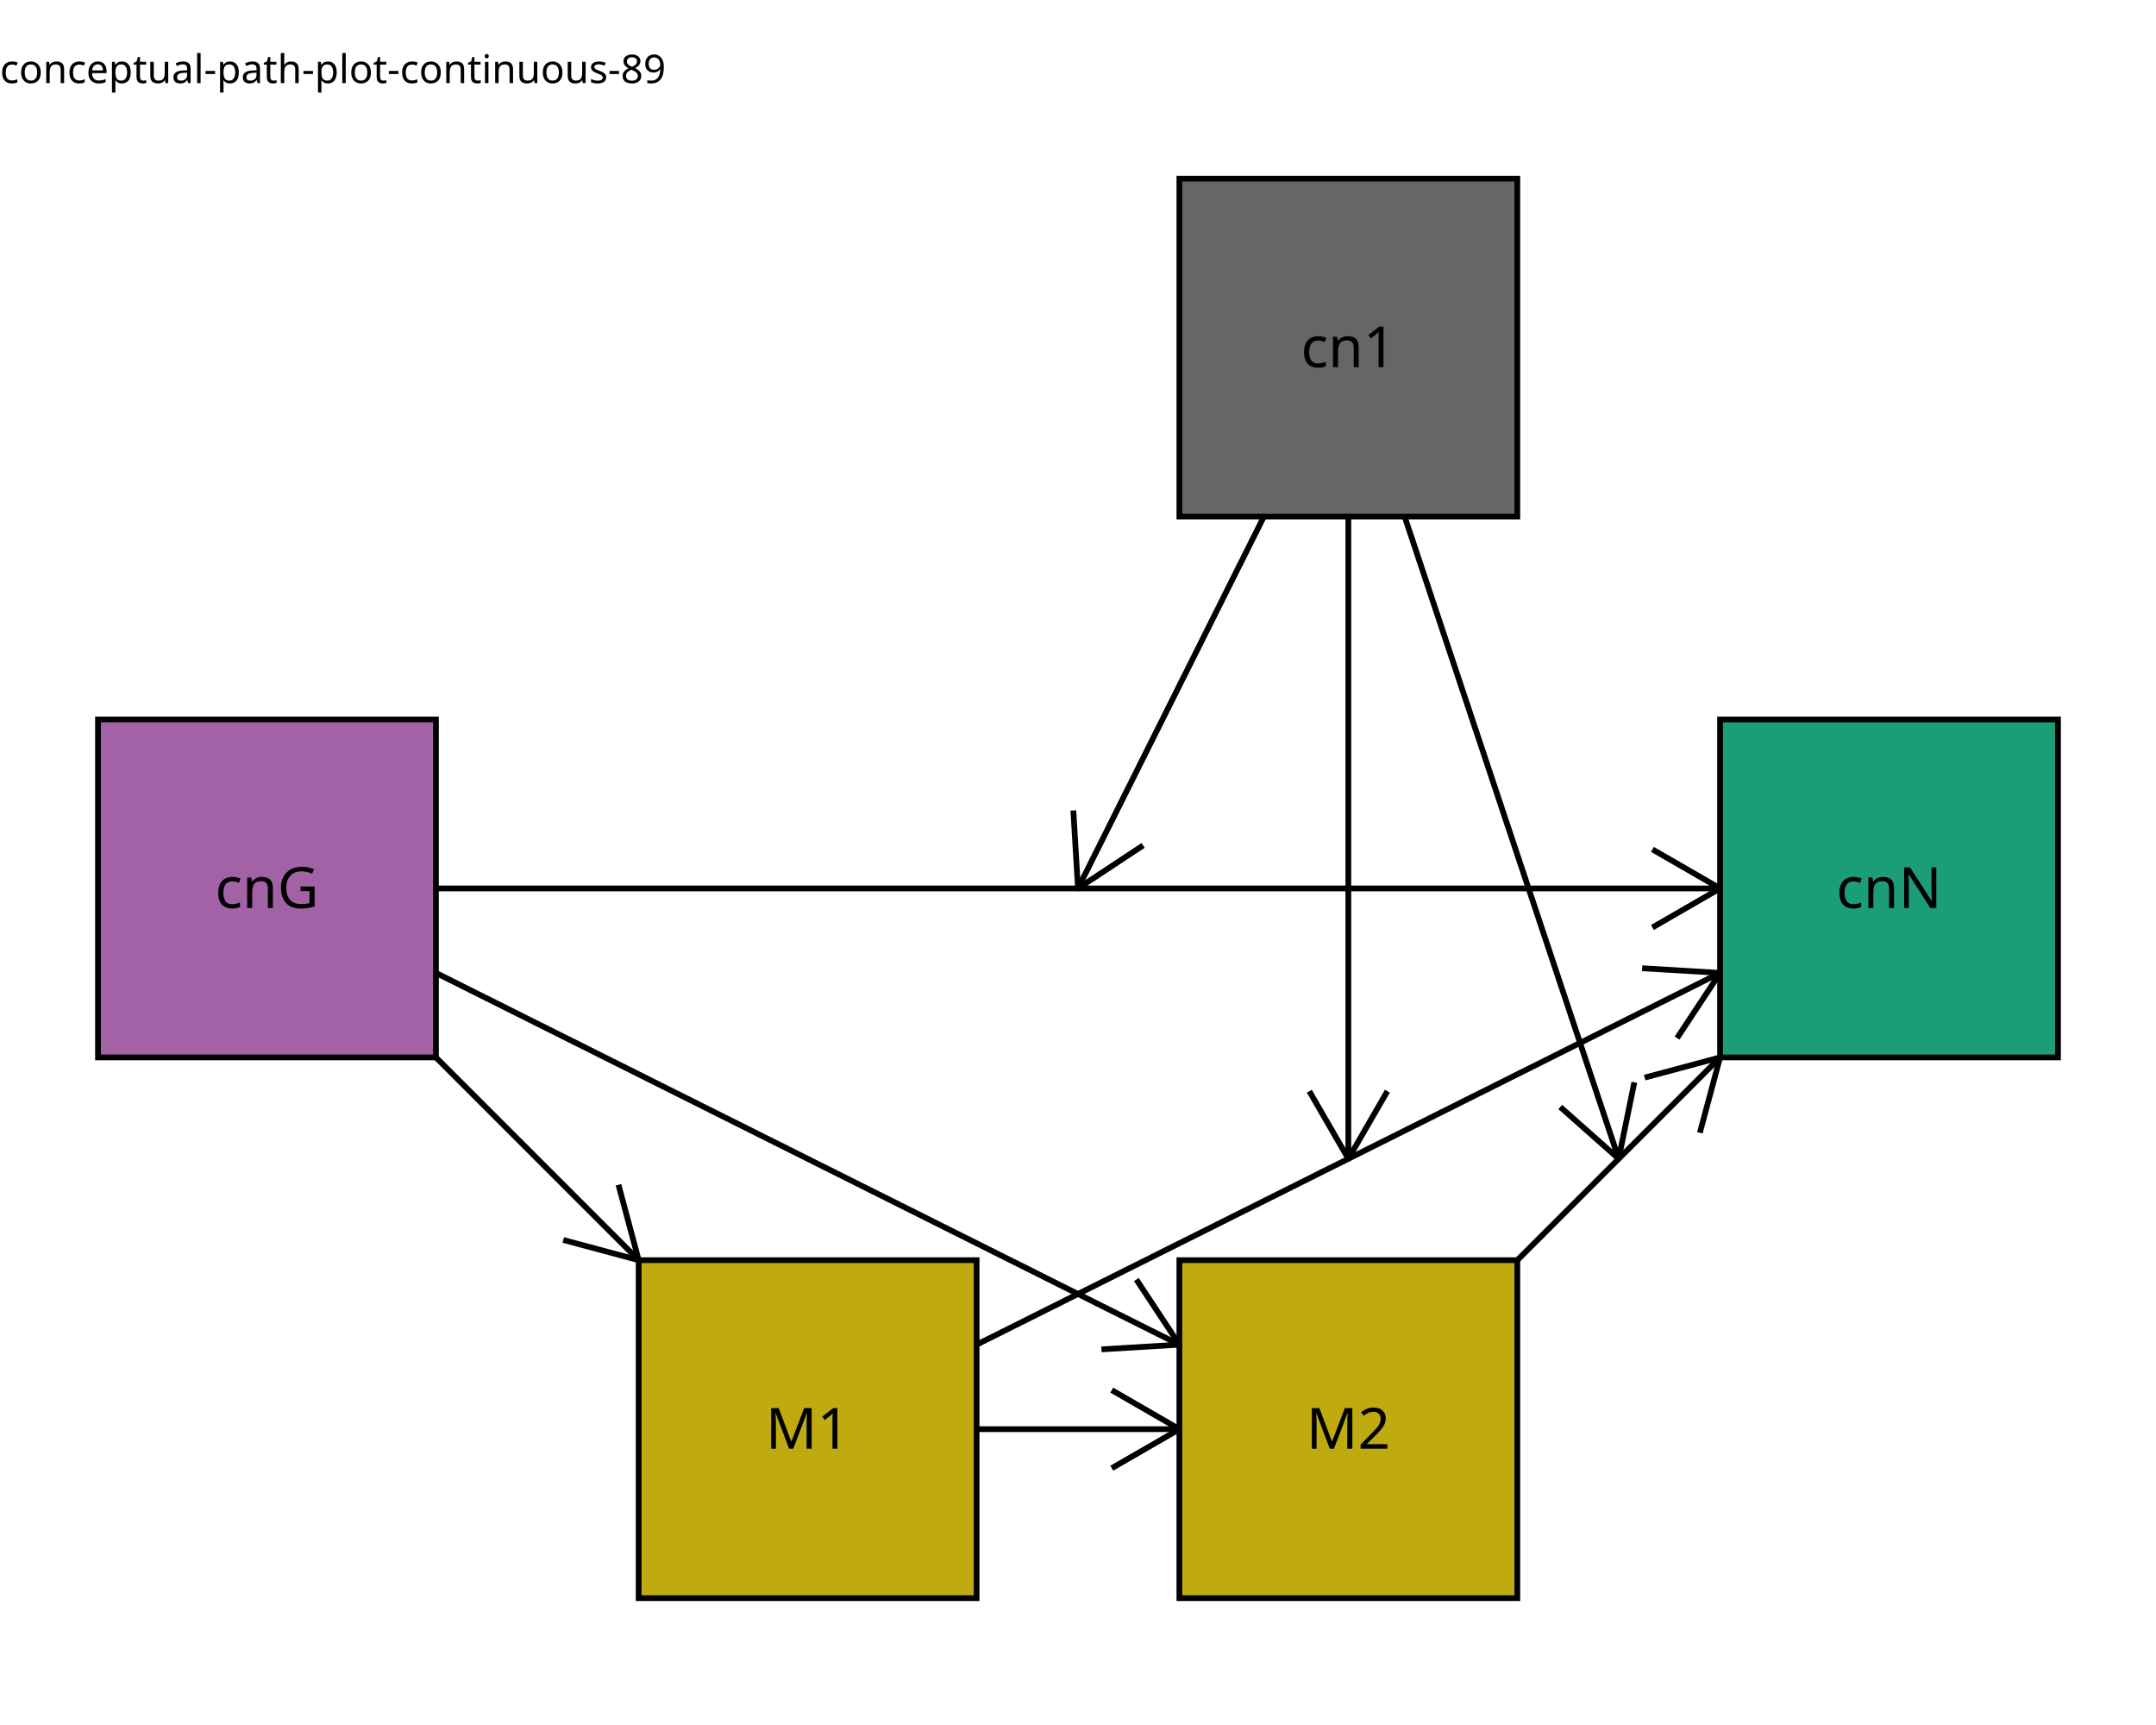
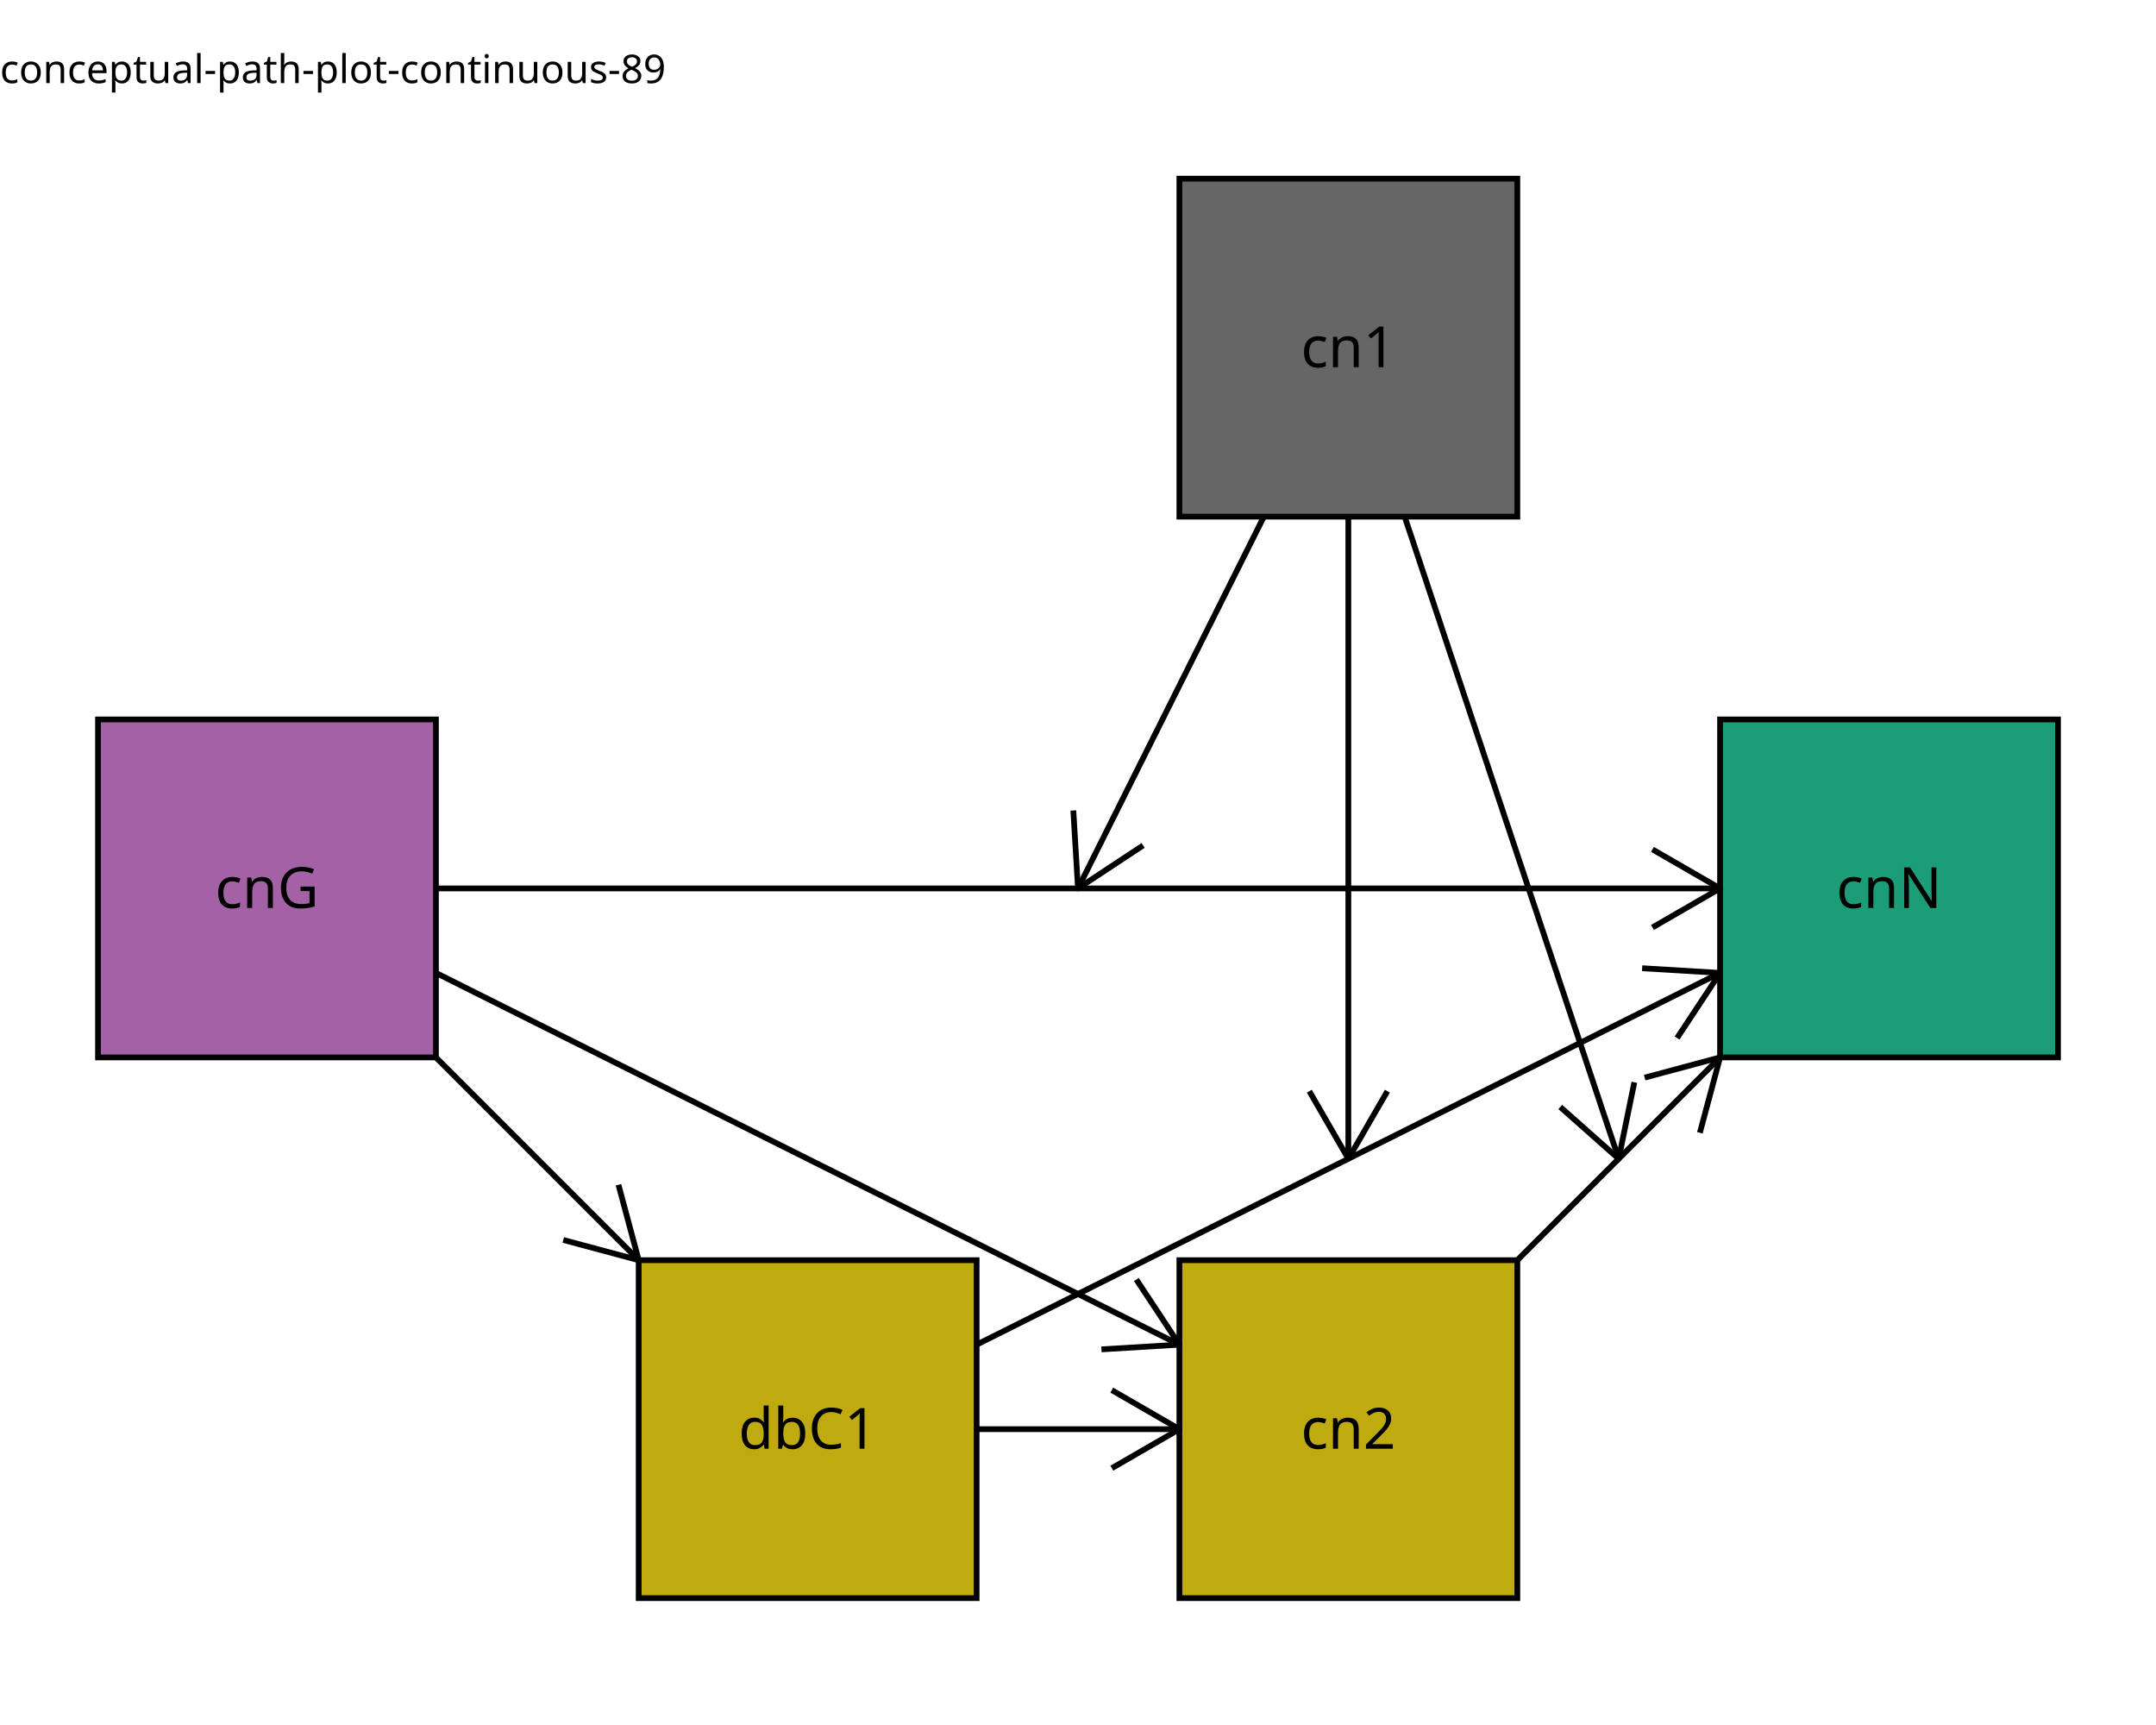
<svg xmlns="http://www.w3.org/2000/svg" class="svglite" data-engine-version="2.0" width="720.00pt" height="576.00pt" viewBox="0 0 720.00 576.00">
  <defs>
    <style type="text/css">
    .svglite line, .svglite polyline, .svglite polygon, .svglite path, .svglite rect, .svglite circle {
      fill: none;
      stroke: #000000;
      stroke-linecap: round;
      stroke-linejoin: round;
      stroke-miterlimit: 10.00;
    }
  </style>
  </defs>
  <rect width="100%" height="100%" style="stroke: none; fill: #FFFFFF;" />
  <defs>
    <clipPath id="cpMC4wMHw3MjAuMDB8MC4wMHw1NzYuMDA=">
      <rect x="0.00" y="0.00" width="720.00" height="576.00" />
    </clipPath>
  </defs>
  <g clip-path="url(#cpMC4wMHw3MjAuMDB8MC4wMHw1NzYuMDA=)">
</g>
  <defs>
    <clipPath id="cpMC4wMHw3MjAuMDB8MTguNjZ8NTU3LjM0">
      <rect x="0.00" y="18.66" width="720.00" height="538.68" />
    </clipPath>
  </defs>
  <g clip-path="url(#cpMC4wMHw3MjAuMDB8MTguNjZ8NTU3LjM0)">
    <rect x="0.00" y="18.66" width="720.00" height="538.68" style="stroke-width: 10.67; stroke: none;" />
  </g>
  <g clip-path="url(#cpMC4wMHw3MjAuMDB8MC4wMHw1NzYuMDA=)">
</g>
  <defs>
    <clipPath id="cpMC4wMHw3MjAuMDB8MzUuOTZ8NTU3LjM0">
      <rect x="0.00" y="35.96" width="720.00" height="521.38" />
    </clipPath>
  </defs>
  <g clip-path="url(#cpMC4wMHw3MjAuMDB8MzUuOTZ8NTU3LjM0)">
    <rect x="0.00" y="35.96" width="720.00" height="521.38" style="stroke-width: 10.67; stroke: none;" />
    <rect x="32.73" y="240.23" width="112.85" height="112.85" style="stroke-width: 1.92; stroke-linecap: butt; stroke-linejoin: miter; fill: #A362A5;" />
    <rect x="574.42" y="240.23" width="112.85" height="112.85" style="stroke-width: 1.92; stroke-linecap: butt; stroke-linejoin: miter; fill: #1B9E77;" />
    <rect x="213.29" y="420.79" width="112.85" height="112.85" style="stroke-width: 1.92; stroke-linecap: butt; stroke-linejoin: miter; fill: #BFAB0F;" />
    <rect x="393.86" y="420.79" width="112.85" height="112.85" style="stroke-width: 1.92; stroke-linecap: butt; stroke-linejoin: miter; fill: #BFAB0F;" />
    <rect x="393.86" y="59.66" width="112.85" height="112.85" style="stroke-width: 1.92; stroke-linecap: butt; stroke-linejoin: miter; fill: #666666;" />
    <rect x="393.86" y="330.51" width="112.85" height="112.85" style="stroke-width: 1.92; stroke: none; stroke-linecap: butt; stroke-linejoin: miter;" />
    <rect x="484.14" y="330.51" width="112.85" height="112.85" style="stroke-width: 1.92; stroke: none; stroke-linecap: butt; stroke-linejoin: miter;" />
    <rect x="303.57" y="240.23" width="112.85" height="112.85" style="stroke-width: 1.92; stroke: none; stroke-linecap: butt; stroke-linejoin: miter;" />
    <polyline points="145.58,296.65 149.34,296.65 154.81,296.65 160.28,296.65 165.76,296.65 171.23,296.65 176.70,296.65 182.17,296.65 187.64,296.65 193.11,296.65 198.59,296.65 204.06,296.65 209.53,296.65 215.00,296.65 220.47,296.65 225.94,296.65 231.42,296.65 236.89,296.65 242.36,296.65 247.83,296.65 253.30,296.65 258.77,296.65 264.25,296.65 269.72,296.65 275.19,296.65 280.66,296.65 286.13,296.65 291.60,296.65 297.08,296.65 302.55,296.65 308.02,296.65 313.49,296.65 318.96,296.65 324.43,296.65 329.91,296.65 335.38,296.65 340.85,296.65 346.32,296.65 351.79,296.65 357.26,296.65 362.74,296.65 368.21,296.65 373.68,296.65 379.15,296.65 384.62,296.65 390.09,296.65 395.57,296.65 401.04,296.65 406.51,296.65 411.98,296.65 417.45,296.65 422.92,296.65 428.40,296.65 433.87,296.65 439.34,296.65 444.81,296.65 450.28,296.65 455.75,296.65 461.23,296.65 466.70,296.65 472.17,296.65 477.64,296.65 483.11,296.65 488.58,296.65 494.06,296.65 499.53,296.65 505.00,296.65 510.47,296.65 515.94,296.65 521.41,296.65 526.89,296.65 532.36,296.65 537.83,296.65 543.30,296.65 548.77,296.65 554.24,296.65 559.72,296.65 565.19,296.65 570.66,296.65 574.42,296.65 " style="stroke-width: 1.92; stroke-linecap: butt;" />
    <polyline points="551.84,309.69 574.42,296.65 551.84,283.62 " style="stroke-width: 1.92; stroke-linecap: butt;" />
    <polyline points="450.28,172.51 450.28,173.54 450.28,176.28 450.28,179.01 450.28,181.75 450.28,184.48 450.28,187.22 450.28,189.95 450.28,192.69 450.28,195.43 450.28,198.16 450.28,200.90 450.28,203.63 450.28,206.37 450.28,209.11 450.28,211.84 450.28,214.58 450.28,217.31 450.28,220.05 450.28,222.78 450.28,225.52 450.28,228.26 450.28,230.99 450.28,233.73 450.28,236.46 450.28,239.20 450.28,241.94 450.28,244.67 450.28,247.41 450.28,250.14 450.28,252.88 450.28,255.61 450.28,258.35 450.28,261.09 450.28,263.82 450.28,266.56 450.28,269.29 450.28,272.03 450.28,274.77 450.28,277.50 450.28,280.24 450.28,282.97 450.28,285.71 450.28,288.44 450.28,291.18 450.28,293.92 450.28,296.65 450.28,299.39 450.28,302.12 450.28,304.86 450.28,307.60 450.28,310.33 450.28,313.07 450.28,315.80 450.28,318.54 450.28,321.27 450.28,324.01 450.28,326.75 450.28,329.48 450.28,332.22 450.28,334.95 450.28,337.69 450.28,340.43 450.28,343.16 450.28,345.90 450.28,348.63 450.28,351.37 450.28,354.10 450.28,356.84 450.28,359.58 450.28,362.31 450.28,365.05 450.28,367.78 450.28,370.52 450.28,373.26 450.28,375.99 450.28,378.73 450.28,381.46 450.28,384.20 450.28,386.93 " style="stroke-width: 1.92; stroke-linecap: butt;" />
    <polyline points="437.25,364.36 450.28,386.93 463.32,364.36 " style="stroke-width: 1.92; stroke-linecap: butt;" />
    <polyline points="469.09,172.51 469.43,173.54 470.34,176.28 471.26,179.01 472.17,181.75 473.08,184.48 473.99,187.22 474.90,189.95 475.82,192.69 476.73,195.43 477.64,198.16 478.55,200.90 479.46,203.63 480.38,206.37 481.29,209.11 482.20,211.84 483.11,214.58 484.02,217.31 484.94,220.05 485.85,222.78 486.76,225.52 487.67,228.26 488.58,230.99 489.50,233.73 490.41,236.46 491.32,239.20 492.23,241.94 493.14,244.67 494.06,247.41 494.97,250.14 495.88,252.88 496.79,255.61 497.70,258.35 498.61,261.09 499.53,263.82 500.44,266.56 501.35,269.29 502.26,272.03 503.17,274.77 504.09,277.50 505.00,280.24 505.91,282.97 506.82,285.71 507.73,288.44 508.65,291.18 509.56,293.92 510.47,296.65 511.38,299.39 512.29,302.12 513.21,304.86 514.12,307.60 515.03,310.33 515.94,313.07 516.85,315.80 517.77,318.54 518.68,321.27 519.59,324.01 520.50,326.75 521.41,329.48 522.33,332.22 523.24,334.95 524.15,337.69 525.06,340.43 525.97,343.16 526.89,345.90 527.80,348.63 528.71,351.37 529.62,354.10 530.53,356.84 531.44,359.58 532.36,362.31 533.27,365.05 534.18,367.78 535.09,370.52 536.00,373.26 536.92,375.99 537.83,378.73 538.74,381.46 539.65,384.20 540.56,386.93 " style="stroke-width: 1.92; stroke-linecap: butt;" />
    <polyline points="521.06,369.64 540.56,386.93 545.79,361.39 " style="stroke-width: 1.92; stroke-linecap: butt;" />
    <polyline points="422.07,172.51 422.01,172.63 421.10,174.45 420.19,176.28 419.28,178.10 418.36,179.92 417.45,181.75 416.54,183.57 415.63,185.40 414.72,187.22 413.80,189.04 412.89,190.87 411.98,192.69 411.07,194.51 410.16,196.34 409.24,198.16 408.33,199.99 407.42,201.81 406.51,203.63 405.60,205.46 404.69,207.28 403.77,209.11 402.86,210.93 401.95,212.75 401.04,214.58 400.13,216.40 399.21,218.23 398.30,220.05 397.39,221.87 396.48,223.70 395.57,225.52 394.65,227.34 393.74,229.17 392.83,230.99 391.92,232.82 391.01,234.64 390.09,236.46 389.18,238.29 388.27,240.11 387.36,241.94 386.45,243.76 385.53,245.58 384.62,247.41 383.71,249.23 382.80,251.05 381.89,252.88 380.97,254.70 380.06,256.53 379.15,258.35 378.24,260.17 377.33,262.00 376.41,263.82 375.50,265.65 374.59,267.47 373.68,269.29 372.77,271.12 371.86,272.94 370.94,274.77 370.03,276.59 369.12,278.41 368.21,280.24 367.30,282.06 366.38,283.88 365.47,285.71 364.56,287.53 363.65,289.36 362.74,291.18 361.82,293.00 360.91,294.83 360.00,296.65 " style="stroke-width: 1.92; stroke-linecap: butt;" />
    <polyline points="358.44,270.63 360.00,296.65 381.75,282.29 " style="stroke-width: 1.92; stroke-linecap: butt;" />
    <polyline points="145.58,353.08 145.69,353.19 147.52,355.02 149.34,356.84 151.17,358.66 152.99,360.49 154.81,362.31 156.64,364.14 158.46,365.96 160.28,367.78 162.11,369.61 163.93,371.43 165.76,373.26 167.58,375.08 169.40,376.90 171.23,378.73 173.05,380.55 174.88,382.37 176.70,384.20 178.52,386.02 180.35,387.85 182.17,389.67 184.00,391.49 185.82,393.32 187.64,395.14 189.47,396.97 191.29,398.79 193.11,400.61 194.94,402.44 196.76,404.26 198.59,406.08 200.41,407.91 202.23,409.73 204.06,411.56 205.88,413.38 207.71,415.20 209.53,417.03 211.35,418.85 213.18,420.68 213.29,420.79 " style="stroke-width: 1.92; stroke-linecap: butt;" />
    <polyline points="188.11,414.04 213.29,420.79 206.54,395.61 " style="stroke-width: 1.92; stroke-linecap: butt;" />
    <polyline points="145.58,324.87 147.52,325.83 151.17,327.66 154.81,329.48 158.46,331.31 162.11,333.13 165.76,334.95 169.40,336.78 173.05,338.60 176.70,340.43 180.35,342.25 184.00,344.07 187.64,345.90 191.29,347.72 194.94,349.54 198.59,351.37 202.23,353.19 205.88,355.02 209.53,356.84 213.18,358.66 216.83,360.49 220.47,362.31 224.12,364.14 227.77,365.96 231.42,367.78 235.06,369.61 238.71,371.43 242.36,373.26 246.01,375.08 249.66,376.90 253.30,378.73 256.95,380.55 260.60,382.37 264.25,384.20 267.89,386.02 271.54,387.85 275.19,389.67 278.84,391.49 282.49,393.32 286.13,395.14 289.78,396.97 293.43,398.79 297.08,400.61 300.72,402.44 304.37,404.26 308.02,406.08 311.67,407.91 315.31,409.73 318.96,411.56 322.61,413.38 326.26,415.20 329.91,417.03 333.55,418.85 337.20,420.68 340.85,422.50 344.50,424.32 348.14,426.15 351.79,427.97 355.44,429.80 359.09,431.62 362.74,433.44 366.38,435.27 370.03,437.09 373.68,438.91 377.33,440.74 380.97,442.56 384.62,444.39 388.27,446.21 391.92,448.03 393.86,449.00 " style="stroke-width: 1.92; stroke-linecap: butt;" />
    <polyline points="367.83,450.57 393.86,449.00 379.49,427.25 " style="stroke-width: 1.92; stroke-linecap: butt;" />
    <polyline points="326.14,449.00 328.08,448.03 331.73,446.21 335.38,444.39 339.03,442.56 342.67,440.74 346.32,438.91 349.97,437.09 353.62,435.27 357.26,433.44 360.91,431.62 364.56,429.80 368.21,427.97 371.86,426.15 375.50,424.32 379.15,422.50 382.80,420.68 386.45,418.85 390.09,417.03 393.74,415.20 397.39,413.38 401.04,411.56 404.69,409.73 408.33,407.91 411.98,406.08 415.63,404.26 419.28,402.44 422.92,400.61 426.57,398.79 430.22,396.97 433.87,395.14 437.51,393.32 441.16,391.49 444.81,389.67 448.46,387.85 452.11,386.02 455.75,384.20 459.40,382.37 463.05,380.55 466.70,378.73 470.34,376.90 473.99,375.08 477.64,373.26 481.29,371.43 484.94,369.61 488.58,367.78 492.23,365.96 495.88,364.14 499.53,362.31 503.17,360.49 506.82,358.66 510.47,356.84 514.12,355.02 517.77,353.19 521.41,351.37 525.06,349.54 528.71,347.72 532.36,345.90 536.00,344.07 539.65,342.25 543.30,340.43 546.95,338.60 550.60,336.78 554.24,334.95 557.89,333.13 561.54,331.31 565.19,329.48 568.83,327.66 572.48,325.83 574.42,324.87 " style="stroke-width: 1.92; stroke-linecap: butt;" />
    <polyline points="560.06,346.62 574.42,324.87 548.40,323.30 " style="stroke-width: 1.92; stroke-linecap: butt;" />
    <polyline points="326.14,477.22 326.26,477.22 328.08,477.22 329.91,477.22 331.73,477.22 333.55,477.22 335.38,477.22 337.20,477.22 339.03,477.22 340.85,477.22 342.67,477.22 344.50,477.22 346.32,477.22 348.14,477.22 349.97,477.22 351.79,477.22 353.62,477.22 355.44,477.22 357.26,477.22 359.09,477.22 360.91,477.22 362.74,477.22 364.56,477.22 366.38,477.22 368.21,477.22 370.03,477.22 371.86,477.22 373.68,477.22 375.50,477.22 377.33,477.22 379.15,477.22 380.97,477.22 382.80,477.22 384.62,477.22 386.45,477.22 388.27,477.22 390.09,477.22 391.92,477.22 393.74,477.22 393.86,477.22 " style="stroke-width: 1.92; stroke-linecap: butt;" />
    <polyline points="371.28,490.25 393.86,477.22 371.28,464.18 " style="stroke-width: 1.92; stroke-linecap: butt;" />
    <polyline points="506.82,420.68 508.65,418.85 510.47,417.03 512.29,415.20 514.12,413.38 515.94,411.56 517.77,409.73 519.59,407.91 521.41,406.08 523.24,404.26 525.06,402.44 526.89,400.61 528.71,398.79 530.53,396.97 532.36,395.14 534.18,393.32 536.00,391.49 537.83,389.67 539.65,387.85 541.48,386.02 543.30,384.20 545.12,382.37 546.95,380.55 548.77,378.73 550.60,376.90 552.42,375.08 554.24,373.26 556.07,371.43 557.89,369.61 559.72,367.78 561.54,365.96 563.36,364.14 565.19,362.31 567.01,360.49 568.83,358.66 570.66,356.84 572.48,355.02 574.31,353.19 574.42,353.08 " style="stroke-width: 1.92; stroke-linecap: butt;" />
    <polyline points="567.67,378.26 574.42,353.08 549.24,359.83 " style="stroke-width: 1.92; stroke-linecap: butt;" />
    <text x="89.15" y="303.18" text-anchor="middle" style="font-size: 18.97px; font-family: sans;" textLength="34.80px" lengthAdjust="spacingAndGlyphs">cnG</text>
    <text x="630.85" y="303.18" text-anchor="middle" style="font-size: 18.97px; font-family: sans;" textLength="33.74px" lengthAdjust="spacingAndGlyphs">cnN</text>
-     <text x="269.72" y="483.74" text-anchor="middle" style="font-size: 18.97px; font-family: sans;" textLength="26.36px" lengthAdjust="spacingAndGlyphs">M1</text>
-     <text x="450.28" y="483.74" text-anchor="middle" style="font-size: 18.97px; font-family: sans;" textLength="26.36px" lengthAdjust="spacingAndGlyphs">M2</text>
+     <text x="269.72" y="483.74" text-anchor="middle" style="font-size: 18.97px; font-family: sans;" textLength="45.35px" lengthAdjust="spacingAndGlyphs">dbC1</text>
+     <text x="450.28" y="483.74" text-anchor="middle" style="font-size: 18.97px; font-family: sans;" textLength="30.59px" lengthAdjust="spacingAndGlyphs">cn2</text>
    <text x="450.28" y="122.61" text-anchor="middle" style="font-size: 18.97px; font-family: sans;" textLength="30.59px" lengthAdjust="spacingAndGlyphs">cn1</text>
  </g>
  <g clip-path="url(#cpMC4wMHw3MjAuMDB8MC4wMHw1NzYuMDA=)">
    <text x="0.00" y="27.74" style="font-size: 13.20px; font-family: sans;" textLength="206.96px" lengthAdjust="spacingAndGlyphs">conceptual-path-plot-continuous-89</text>
  </g>
</svg>
